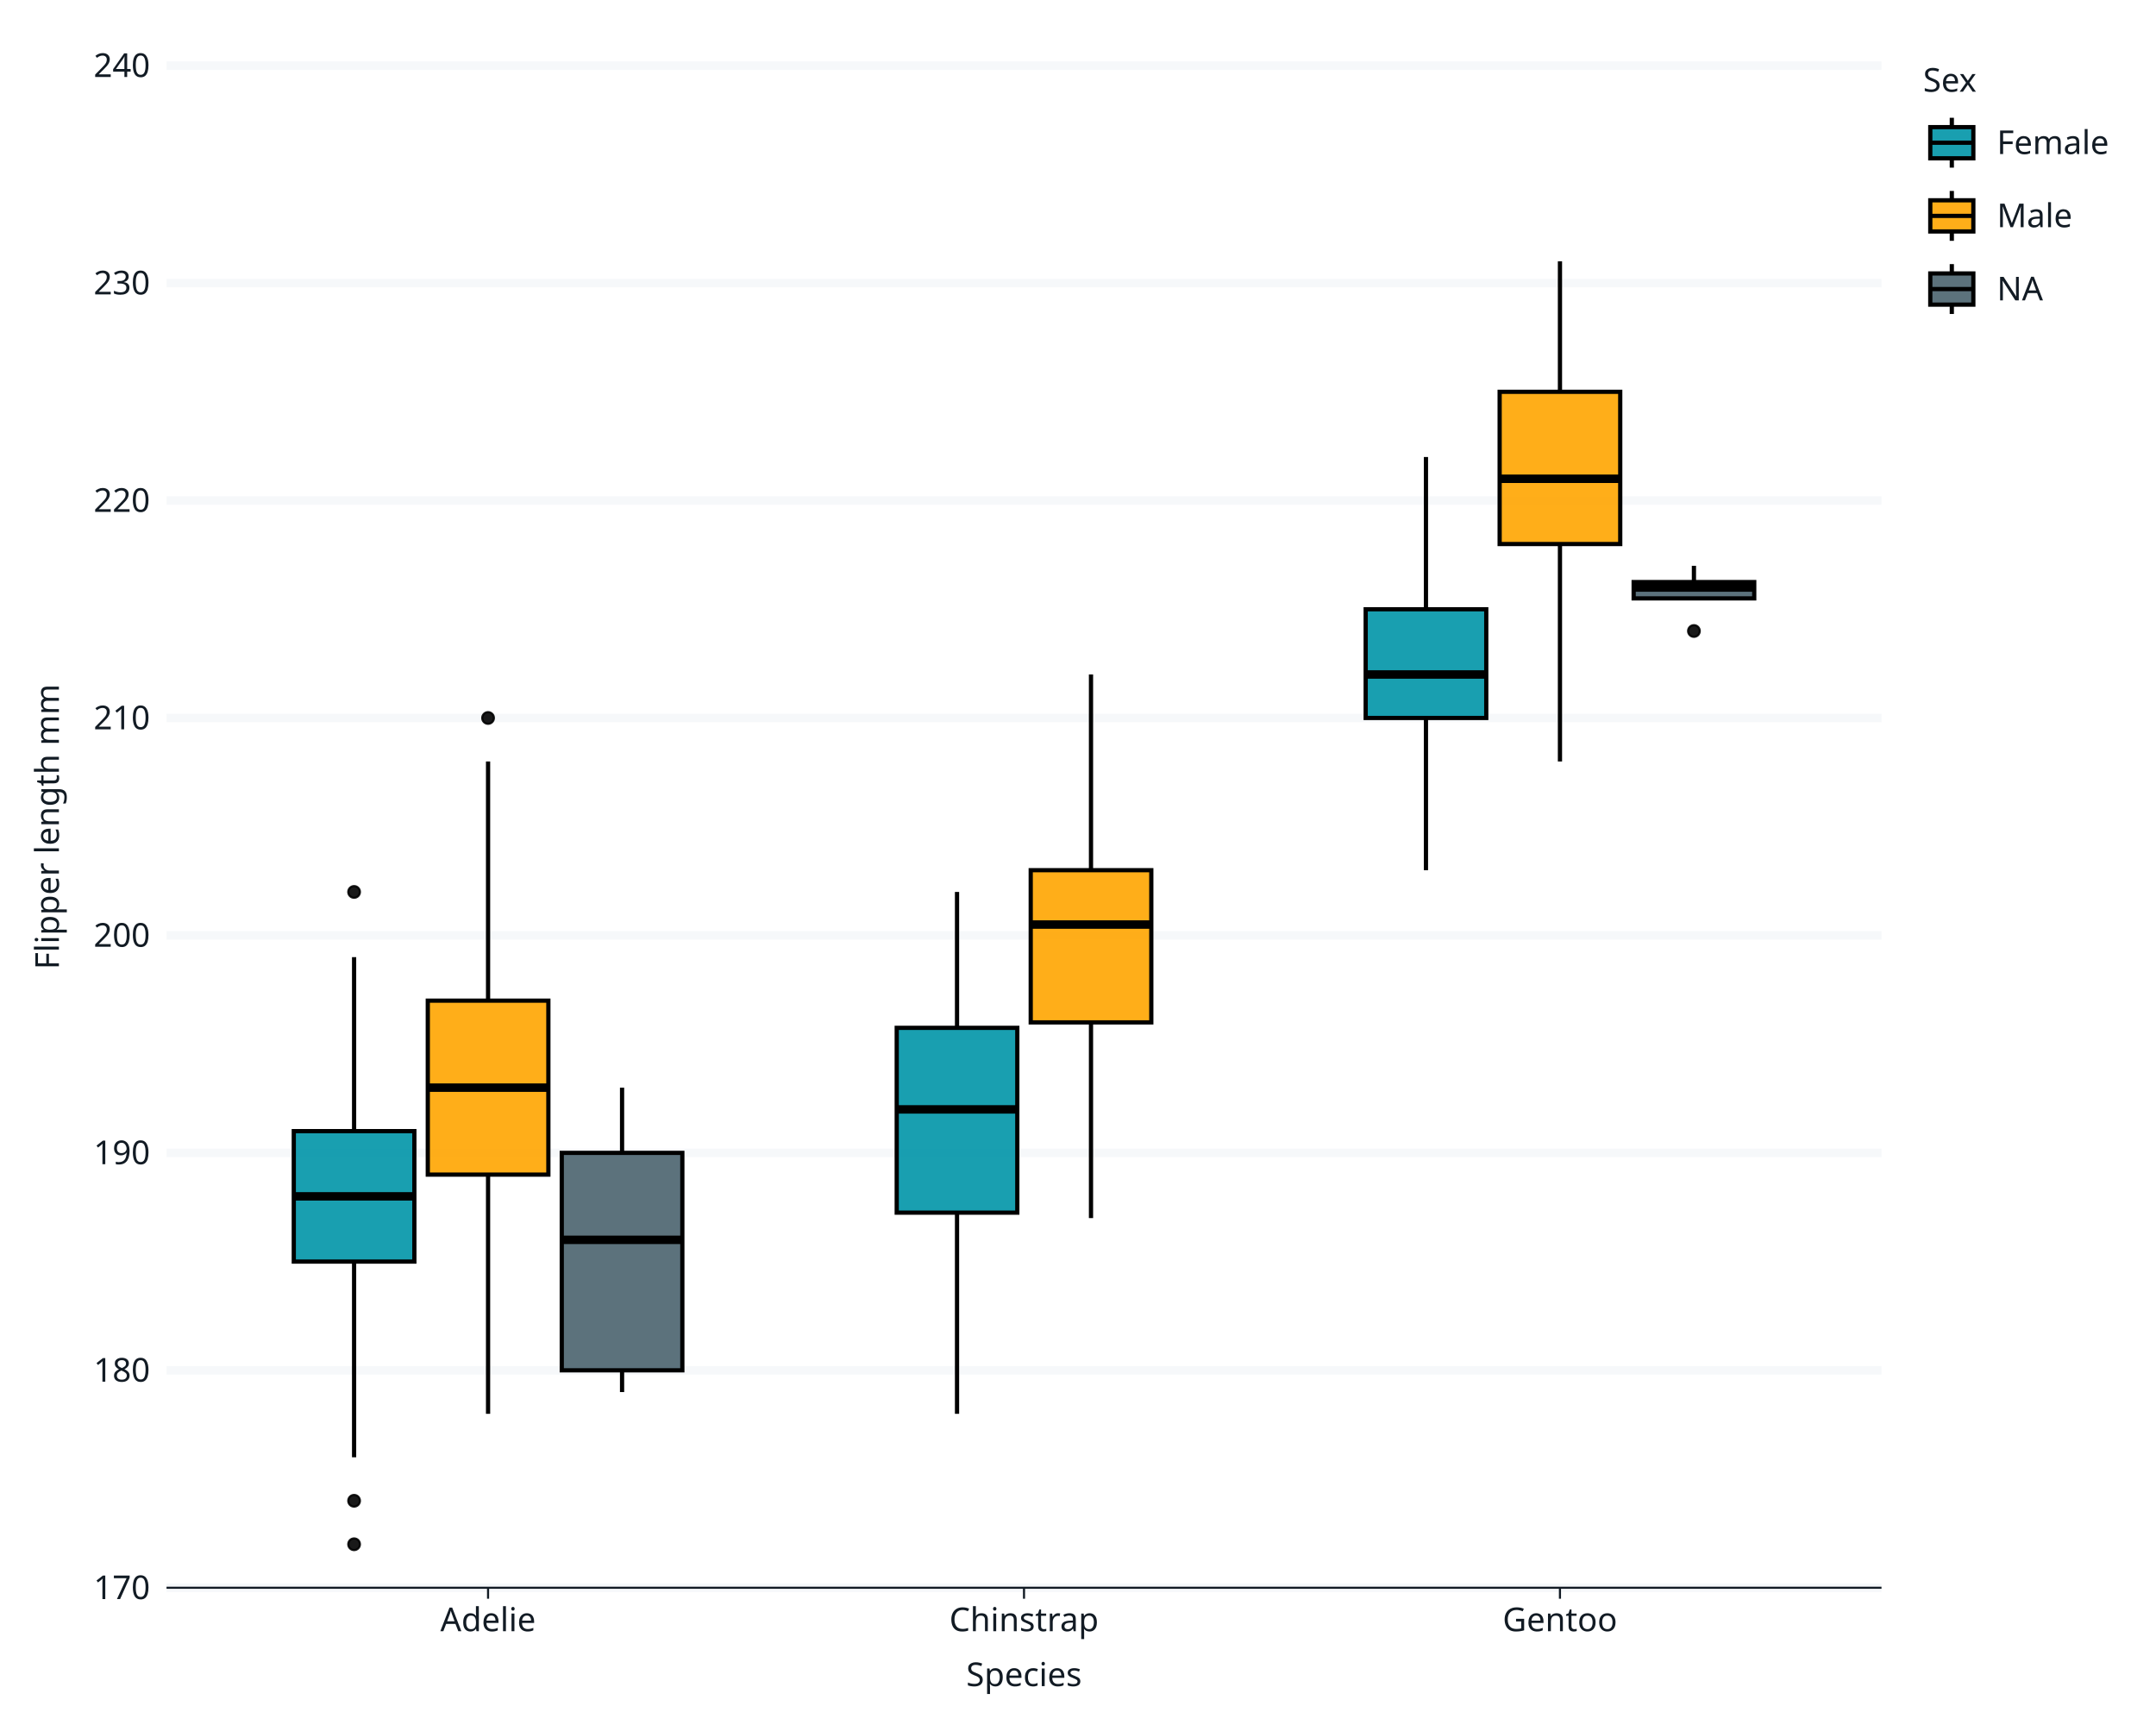
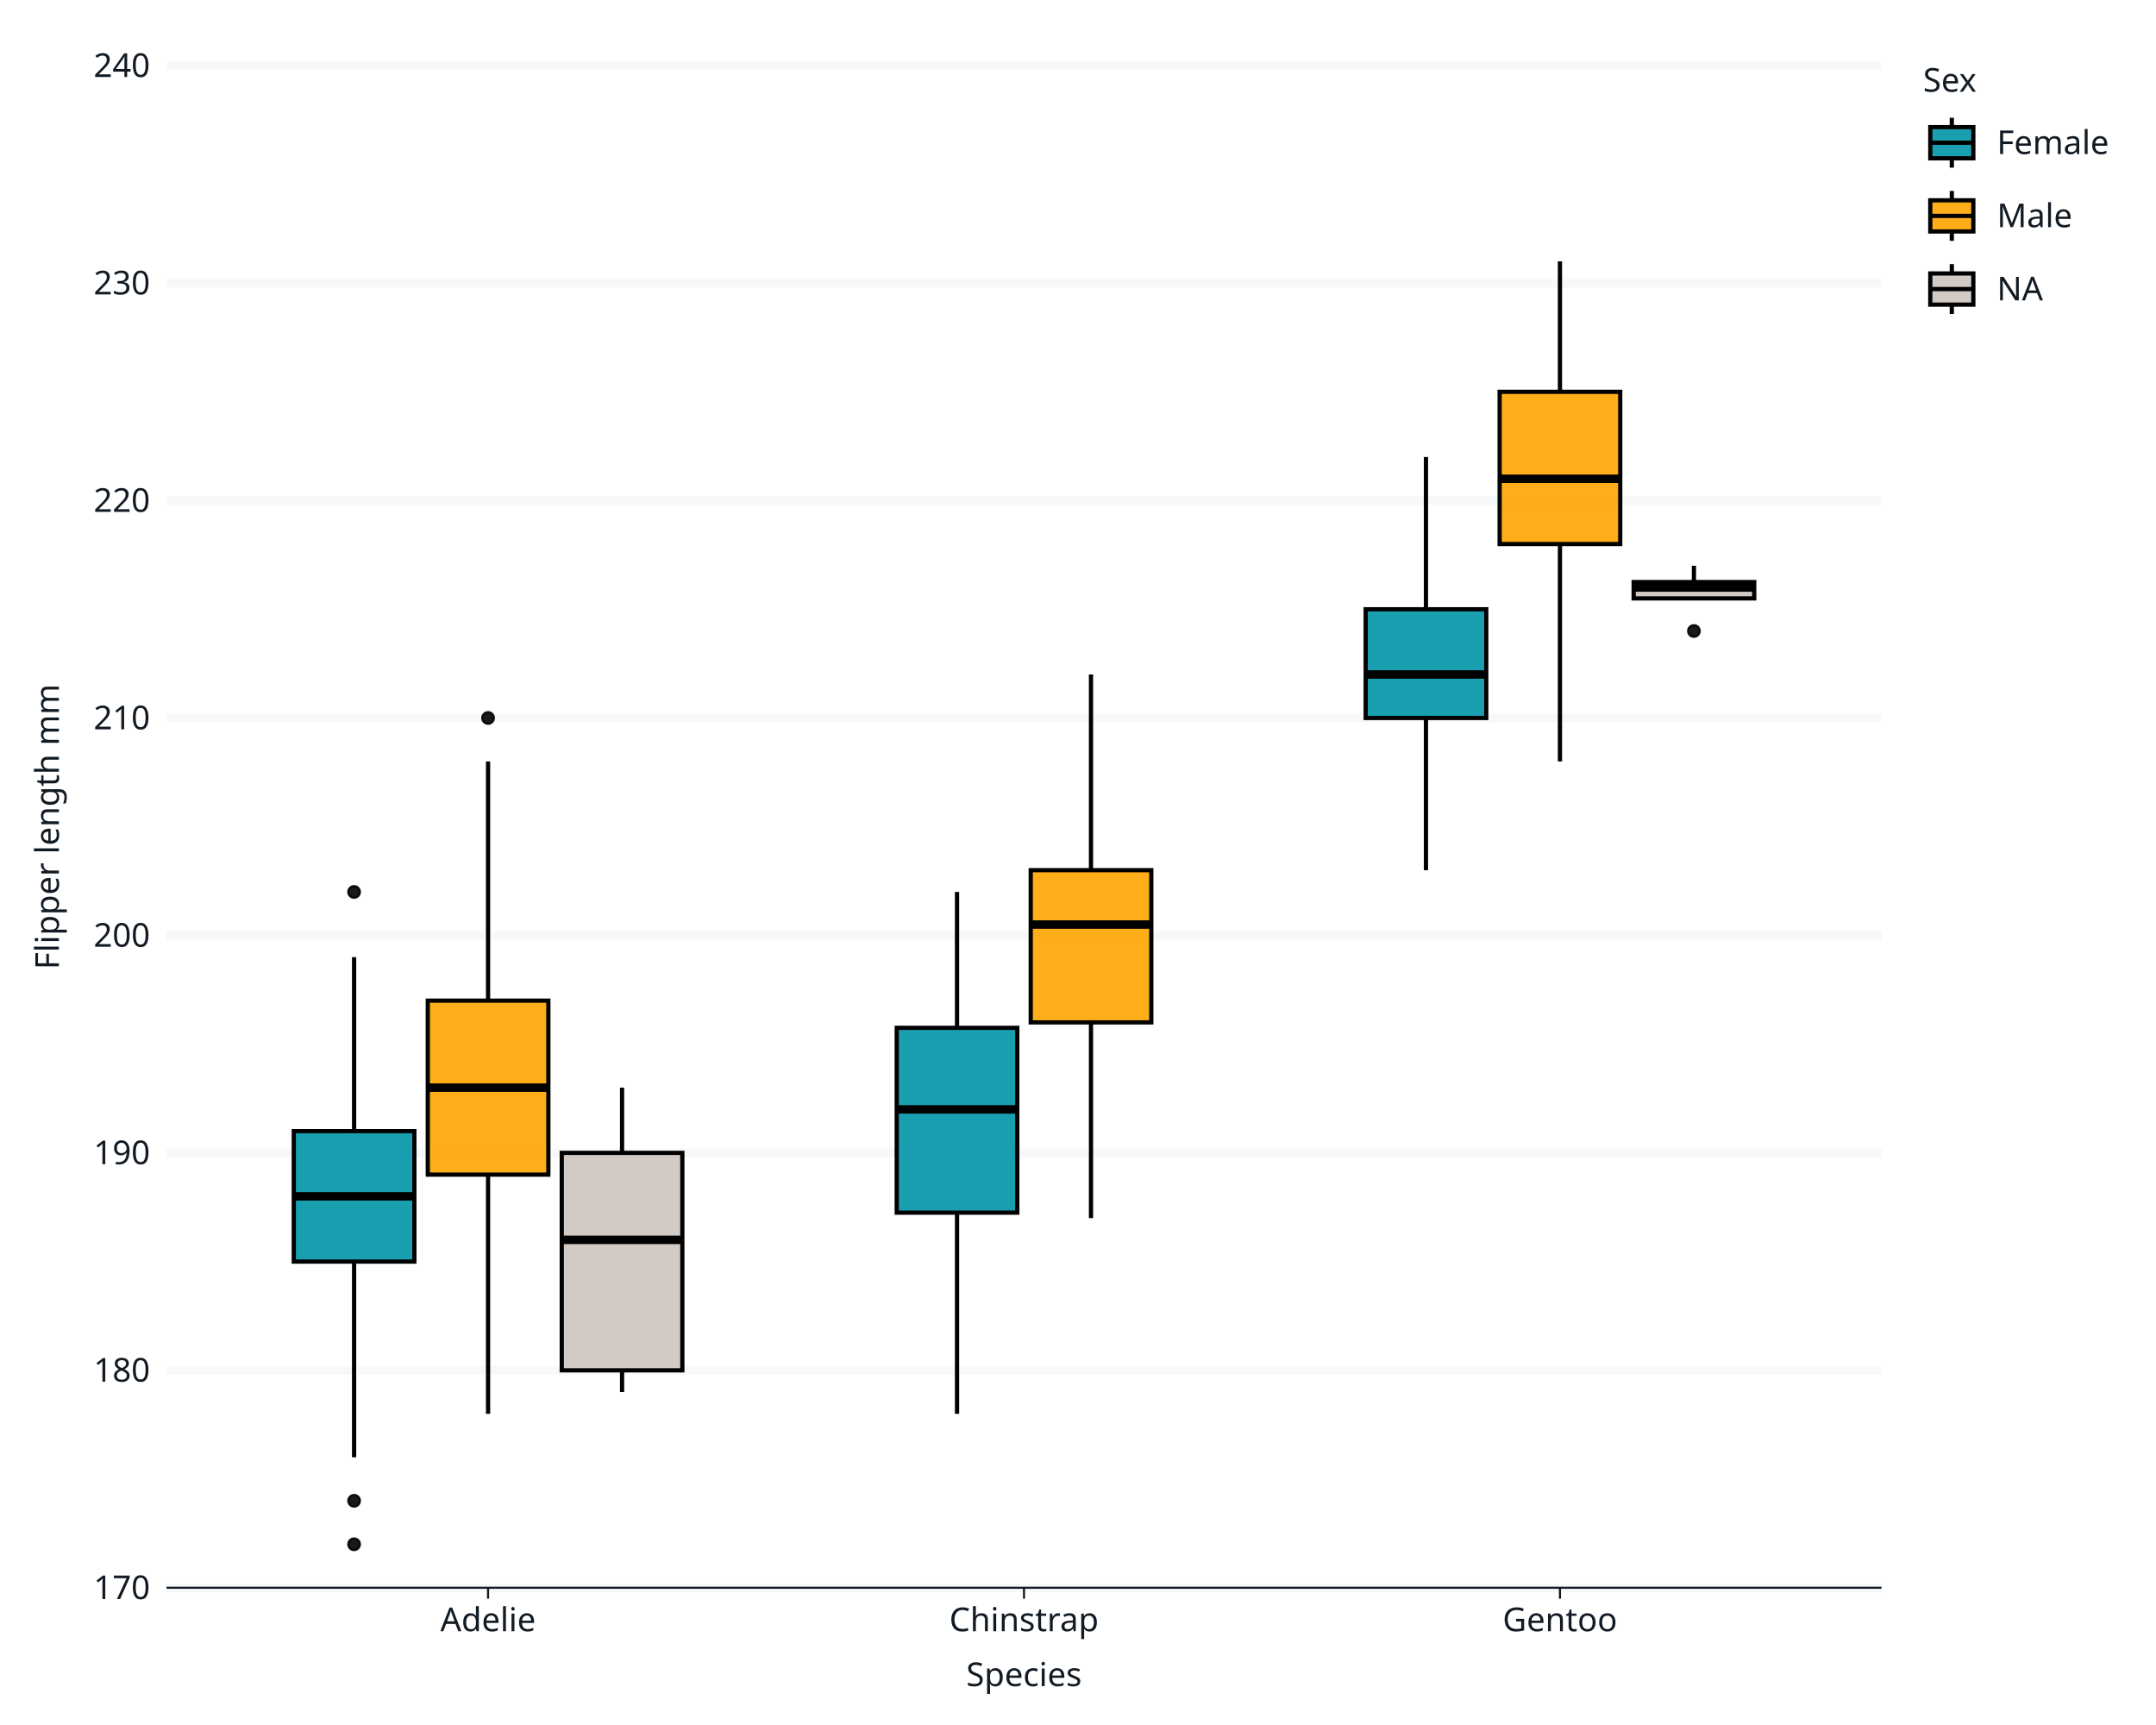
<svg xmlns="http://www.w3.org/2000/svg" class="svglite" data-engine-version="2.0" width="720.00pt" height="576.00pt" viewBox="0 0 720.00 576.00">
  <defs>
    <style type="text/css">
    .svglite line, .svglite polyline, .svglite polygon, .svglite path, .svglite rect, .svglite circle {
      fill: none;
      stroke: #000000;
      stroke-linecap: round;
      stroke-linejoin: round;
      stroke-miterlimit: 10.00;
    }
  </style>
  </defs>
  <rect width="100%" height="100%" style="stroke: none; fill: #FFFFFF;" />
  <defs>
    <clipPath id="cpMC4wMHw3MjAuMDB8MC4wMHw1NzYuMDA=">
      <rect x="0.00" y="0.00" width="720.00" height="576.00" />
    </clipPath>
  </defs>
  <g clip-path="url(#cpMC4wMHw3MjAuMDB8MC4wMHw1NzYuMDA=)">
    <rect x="0.00" y="0.00" width="720.00" height="576.00" style="stroke-width: 1.07; stroke: #FFFFFF; fill: #FFFFFF;" />
    <rect x="55.61" y="21.92" width="572.73" height="508.26" style="stroke-width: 1.07; stroke: #FFFFFF; fill: #FFFFFF;" />
    <polyline points="55.61,530.17 628.33,530.17 " style="stroke-width: 2.84; stroke: #F6F8FA; stroke-linecap: butt;" />
    <polyline points="55.61,457.57 628.33,457.57 " style="stroke-width: 2.84; stroke: #F6F8FA; stroke-linecap: butt;" />
    <polyline points="55.61,384.96 628.33,384.96 " style="stroke-width: 2.84; stroke: #F6F8FA; stroke-linecap: butt;" />
    <polyline points="55.61,312.35 628.33,312.35 " style="stroke-width: 2.84; stroke: #F6F8FA; stroke-linecap: butt;" />
    <polyline points="55.61,239.74 628.33,239.74 " style="stroke-width: 2.84; stroke: #F6F8FA; stroke-linecap: butt;" />
    <polyline points="55.61,167.13 628.33,167.13 " style="stroke-width: 2.84; stroke: #F6F8FA; stroke-linecap: butt;" />
    <polyline points="55.61,94.53 628.33,94.53 " style="stroke-width: 2.84; stroke: #F6F8FA; stroke-linecap: butt;" />
    <polyline points="55.61,21.92 628.33,21.92 " style="stroke-width: 2.84; stroke: #F6F8FA; stroke-linecap: butt;" />
    <circle cx="118.25" cy="501.13" r="1.95" style="stroke-width: 0.71; stroke: #000000; stroke-opacity: 0.90; fill: #000000; fill-opacity: 0.90;" />
    <circle cx="118.25" cy="515.65" r="1.95" style="stroke-width: 0.71; stroke: #000000; stroke-opacity: 0.90; fill: #000000; fill-opacity: 0.90;" />
    <circle cx="118.25" cy="297.83" r="1.95" style="stroke-width: 0.71; stroke: #000000; stroke-opacity: 0.90; fill: #000000; fill-opacity: 0.90;" />
    <line x1="118.25" y1="377.70" x2="118.25" y2="319.61" style="stroke-width: 1.41; stroke-linecap: butt;" />
    <line x1="118.25" y1="421.26" x2="118.25" y2="486.61" style="stroke-width: 1.41; stroke-linecap: butt;" />
    <polygon points="98.11,377.70 98.11,421.26 138.38,421.26 138.38,377.70 98.11,377.70 " style="stroke-width: 1.41; stroke-linecap: butt; stroke-linejoin: miter; fill: #0095A8; fill-opacity: 0.90;" />
    <line x1="98.11" y1="399.48" x2="138.38" y2="399.48" style="stroke-width: 2.82; stroke-linecap: butt; stroke-linejoin: miter;" />
    <circle cx="162.99" cy="239.74" r="1.95" style="stroke-width: 0.71; stroke: #000000; stroke-opacity: 0.90; fill: #000000; fill-opacity: 0.90;" />
    <line x1="162.99" y1="334.13" x2="162.99" y2="254.26" style="stroke-width: 1.41; stroke-linecap: butt;" />
    <line x1="162.99" y1="392.22" x2="162.99" y2="472.09" style="stroke-width: 1.41; stroke-linecap: butt;" />
    <polygon points="142.86,334.13 142.86,392.22 183.13,392.22 183.13,334.13 142.86,334.13 " style="stroke-width: 1.41; stroke-linecap: butt; stroke-linejoin: miter; fill: #FFA600; fill-opacity: 0.90;" />
    <line x1="142.86" y1="363.18" x2="183.13" y2="363.18" style="stroke-width: 2.82; stroke-linecap: butt; stroke-linejoin: miter;" />
    <line x1="207.74" y1="384.96" x2="207.74" y2="363.18" style="stroke-width: 1.41; stroke-linecap: butt;" />
    <line x1="207.74" y1="457.57" x2="207.74" y2="464.83" style="stroke-width: 1.41; stroke-linecap: butt;" />
-     <polygon points="187.60,384.96 187.60,457.57 227.87,457.57 227.87,384.96 187.60,384.96 " style="stroke-width: 1.41; stroke-linecap: butt; stroke-linejoin: miter; fill: #4B636E; fill-opacity: 0.90;" />
+     <polygon points="187.60,384.96 187.60,457.57 227.87,457.57 227.87,384.96 187.60,384.96 " style="stroke-width: 1.41; stroke-linecap: butt; stroke-linejoin: miter; fill: #CDC5BF; fill-opacity: 0.90;" />
    <line x1="187.60" y1="414.00" x2="227.87" y2="414.00" style="stroke-width: 2.82; stroke-linecap: butt; stroke-linejoin: miter;" />
    <line x1="319.60" y1="343.21" x2="319.60" y2="297.83" style="stroke-width: 1.41; stroke-linecap: butt;" />
    <line x1="319.60" y1="404.92" x2="319.60" y2="472.09" style="stroke-width: 1.41; stroke-linecap: butt;" />
    <polygon points="299.46,343.21 299.46,404.92 339.73,404.92 339.73,343.21 299.46,343.21 " style="stroke-width: 1.41; stroke-linecap: butt; stroke-linejoin: miter; fill: #0095A8; fill-opacity: 0.90;" />
    <line x1="299.46" y1="370.44" x2="339.73" y2="370.44" style="stroke-width: 2.82; stroke-linecap: butt; stroke-linejoin: miter;" />
    <line x1="364.34" y1="290.57" x2="364.34" y2="225.22" style="stroke-width: 1.41; stroke-linecap: butt;" />
    <line x1="364.34" y1="341.39" x2="364.34" y2="406.74" style="stroke-width: 1.41; stroke-linecap: butt;" />
    <polygon points="344.21,290.57 344.21,341.39 384.48,341.39 384.48,290.57 344.21,290.57 " style="stroke-width: 1.41; stroke-linecap: butt; stroke-linejoin: miter; fill: #FFA600; fill-opacity: 0.90;" />
    <line x1="344.21" y1="308.72" x2="384.48" y2="308.72" style="stroke-width: 2.82; stroke-linecap: butt; stroke-linejoin: miter;" />
    <line x1="476.20" y1="203.44" x2="476.20" y2="152.61" style="stroke-width: 1.41; stroke-linecap: butt;" />
    <line x1="476.20" y1="239.74" x2="476.20" y2="290.57" style="stroke-width: 1.41; stroke-linecap: butt;" />
    <polygon points="456.07,203.44 456.07,239.74 496.34,239.74 496.34,203.44 456.07,203.44 " style="stroke-width: 1.41; stroke-linecap: butt; stroke-linejoin: miter; fill: #0095A8; fill-opacity: 0.90;" />
    <line x1="456.07" y1="225.22" x2="496.34" y2="225.22" style="stroke-width: 2.82; stroke-linecap: butt; stroke-linejoin: miter;" />
    <line x1="520.95" y1="130.83" x2="520.95" y2="87.26" style="stroke-width: 1.41; stroke-linecap: butt;" />
    <line x1="520.95" y1="181.66" x2="520.95" y2="254.26" style="stroke-width: 1.41; stroke-linecap: butt;" />
    <polygon points="500.81,130.83 500.81,181.66 541.08,181.66 541.08,130.83 500.81,130.83 " style="stroke-width: 1.41; stroke-linecap: butt; stroke-linejoin: miter; fill: #FFA600; fill-opacity: 0.90;" />
    <line x1="500.81" y1="159.87" x2="541.08" y2="159.87" style="stroke-width: 2.82; stroke-linecap: butt; stroke-linejoin: miter;" />
    <circle cx="565.69" cy="210.70" r="1.95" style="stroke-width: 0.71; stroke: #000000; stroke-opacity: 0.90; fill: #000000; fill-opacity: 0.90;" />
    <line x1="565.69" y1="194.36" x2="565.69" y2="188.92" style="stroke-width: 1.41; stroke-linecap: butt;" />
    <line x1="565.69" y1="199.81" x2="565.69" y2="199.81" style="stroke-width: 1.41; stroke-linecap: butt;" />
-     <polygon points="545.56,194.36 545.56,199.81 585.83,199.81 585.83,194.36 545.56,194.36 " style="stroke-width: 1.41; stroke-linecap: butt; stroke-linejoin: miter; fill: #4B636E; fill-opacity: 0.90;" />
+     <polygon points="545.56,194.36 545.56,199.81 585.83,199.81 585.83,194.36 545.56,194.36 " style="stroke-width: 1.41; stroke-linecap: butt; stroke-linejoin: miter; fill: #CDC5BF; fill-opacity: 0.90;" />
    <line x1="545.56" y1="196.18" x2="585.83" y2="196.18" style="stroke-width: 2.82; stroke-linecap: butt; stroke-linejoin: miter;" />
    <text x="50.13" y="533.96" text-anchor="end" style="font-size: 11.00px; fill: #121B24; font-family: sans;" textLength="18.35px" lengthAdjust="spacingAndGlyphs">170</text>
    <text x="50.13" y="461.35" text-anchor="end" style="font-size: 11.00px; fill: #121B24; font-family: sans;" textLength="18.35px" lengthAdjust="spacingAndGlyphs">180</text>
    <text x="50.13" y="388.74" text-anchor="end" style="font-size: 11.00px; fill: #121B24; font-family: sans;" textLength="18.35px" lengthAdjust="spacingAndGlyphs">190</text>
    <text x="50.13" y="316.13" text-anchor="end" style="font-size: 11.00px; fill: #121B24; font-family: sans;" textLength="18.35px" lengthAdjust="spacingAndGlyphs">200</text>
    <text x="50.13" y="243.53" text-anchor="end" style="font-size: 11.00px; fill: #121B24; font-family: sans;" textLength="18.35px" lengthAdjust="spacingAndGlyphs">210</text>
    <text x="50.13" y="170.92" text-anchor="end" style="font-size: 11.00px; fill: #121B24; font-family: sans;" textLength="18.35px" lengthAdjust="spacingAndGlyphs">220</text>
    <text x="50.13" y="98.31" text-anchor="end" style="font-size: 11.00px; fill: #121B24; font-family: sans;" textLength="18.35px" lengthAdjust="spacingAndGlyphs">230</text>
    <text x="50.13" y="25.70" text-anchor="end" style="font-size: 11.00px; fill: #121B24; font-family: sans;" textLength="18.35px" lengthAdjust="spacingAndGlyphs">240</text>
    <polyline points="55.61,530.17 628.33,530.17 " style="stroke-width: 0.70; stroke: #121B24; stroke-linecap: butt;" />
    <polyline points="162.99,533.83 162.99,530.17 " style="stroke-width: 0.70; stroke: #121B24; stroke-linecap: butt;" />
    <polyline points="341.97,533.83 341.97,530.17 " style="stroke-width: 0.70; stroke: #121B24; stroke-linecap: butt;" />
    <polyline points="520.95,533.83 520.95,530.17 " style="stroke-width: 0.70; stroke: #121B24; stroke-linecap: butt;" />
    <text x="162.99" y="544.68" text-anchor="middle" style="font-size: 11.00px; fill: #121B24; font-family: sans;" textLength="30.58px" lengthAdjust="spacingAndGlyphs">Adelie</text>
    <text x="341.97" y="544.68" text-anchor="middle" style="font-size: 11.00px; fill: #121B24; font-family: sans;" textLength="47.08px" lengthAdjust="spacingAndGlyphs">Chinstrap</text>
    <text x="520.95" y="544.68" text-anchor="middle" style="font-size: 11.00px; fill: #121B24; font-family: sans;" textLength="36.09px" lengthAdjust="spacingAndGlyphs">Gentoo</text>
    <text x="341.97" y="563.02" text-anchor="middle" style="font-size: 11.00px; fill: #121B24; font-family: sans;" textLength="39.14px" lengthAdjust="spacingAndGlyphs">Species</text>
    <text transform="translate(19.67,276.05) rotate(-90)" text-anchor="middle" style="font-size: 11.00px; fill: #121B24; font-family: sans;" textLength="88.04px" lengthAdjust="spacingAndGlyphs">Flipper length mm</text>
    <rect x="634.00" y="21.92" width="64.08" height="93.22" style="stroke-width: 1.07; stroke: #FFFFFF; fill: #FFFFFF;" />
    <text x="642.22" y="30.63" style="font-size: 11.00px; fill: #121B24; font-family: sans;" textLength="18.96px" lengthAdjust="spacingAndGlyphs">Sex</text>
    <rect x="642.22" y="37.25" width="19.18" height="20.81" style="stroke-width: 1.07; stroke: #FFFFFF; fill: #FFFFFF;" />
    <polyline points="651.81,55.98 651.81,52.86 " style="stroke-width: 1.41; stroke-linecap: butt; stroke-linejoin: miter;" />
    <polyline points="651.81,42.45 651.81,39.33 " style="stroke-width: 1.41; stroke-linecap: butt; stroke-linejoin: miter;" />
    <rect x="644.62" y="42.45" width="14.38" height="10.41" style="stroke-width: 1.41; stroke-linecap: butt; stroke-linejoin: miter; fill: #0095A8; fill-opacity: 0.90;" />
    <polyline points="644.62,47.66 659.00,47.66 " style="stroke-width: 1.41; stroke-linecap: butt; stroke-linejoin: miter;" />
    <rect x="642.22" y="61.68" width="19.18" height="20.81" style="stroke-width: 1.07; stroke: #FFFFFF; fill: #FFFFFF;" />
    <polyline points="651.81,80.41 651.81,77.29 " style="stroke-width: 1.41; stroke-linecap: butt; stroke-linejoin: miter;" />
    <polyline points="651.81,66.88 651.81,63.76 " style="stroke-width: 1.41; stroke-linecap: butt; stroke-linejoin: miter;" />
    <rect x="644.62" y="66.88" width="14.38" height="10.41" style="stroke-width: 1.41; stroke-linecap: butt; stroke-linejoin: miter; fill: #FFA600; fill-opacity: 0.90;" />
    <polyline points="644.62,72.09 659.00,72.09 " style="stroke-width: 1.41; stroke-linecap: butt; stroke-linejoin: miter;" />
    <rect x="642.22" y="86.11" width="19.18" height="20.81" style="stroke-width: 1.07; stroke: #FFFFFF; fill: #FFFFFF;" />
    <polyline points="651.81,104.84 651.81,101.72 " style="stroke-width: 1.41; stroke-linecap: butt; stroke-linejoin: miter;" />
    <polyline points="651.81,91.31 651.81,88.19 " style="stroke-width: 1.41; stroke-linecap: butt; stroke-linejoin: miter;" />
-     <rect x="644.62" y="91.31" width="14.38" height="10.41" style="stroke-width: 1.41; stroke-linecap: butt; stroke-linejoin: miter; fill: #4B636E; fill-opacity: 0.90;" />
+     <rect x="644.62" y="91.31" width="14.38" height="10.41" style="stroke-width: 1.41; stroke-linecap: butt; stroke-linejoin: miter; fill: #CDC5BF; fill-opacity: 0.90;" />
    <polyline points="644.62,96.52 659.00,96.52 " style="stroke-width: 1.41; stroke-linecap: butt; stroke-linejoin: miter;" />
    <text x="666.88" y="51.44" style="font-size: 11.00px; fill: #121B24; font-family: sans;" textLength="36.68px" lengthAdjust="spacingAndGlyphs">Female</text>
    <text x="666.88" y="75.87" style="font-size: 11.00px; fill: #121B24; font-family: sans;" textLength="23.85px" lengthAdjust="spacingAndGlyphs">Male</text>
    <text x="666.88" y="100.30" style="font-size: 11.00px; fill: #121B24; font-family: sans;" textLength="15.29px" lengthAdjust="spacingAndGlyphs">NA</text>
  </g>
</svg>
